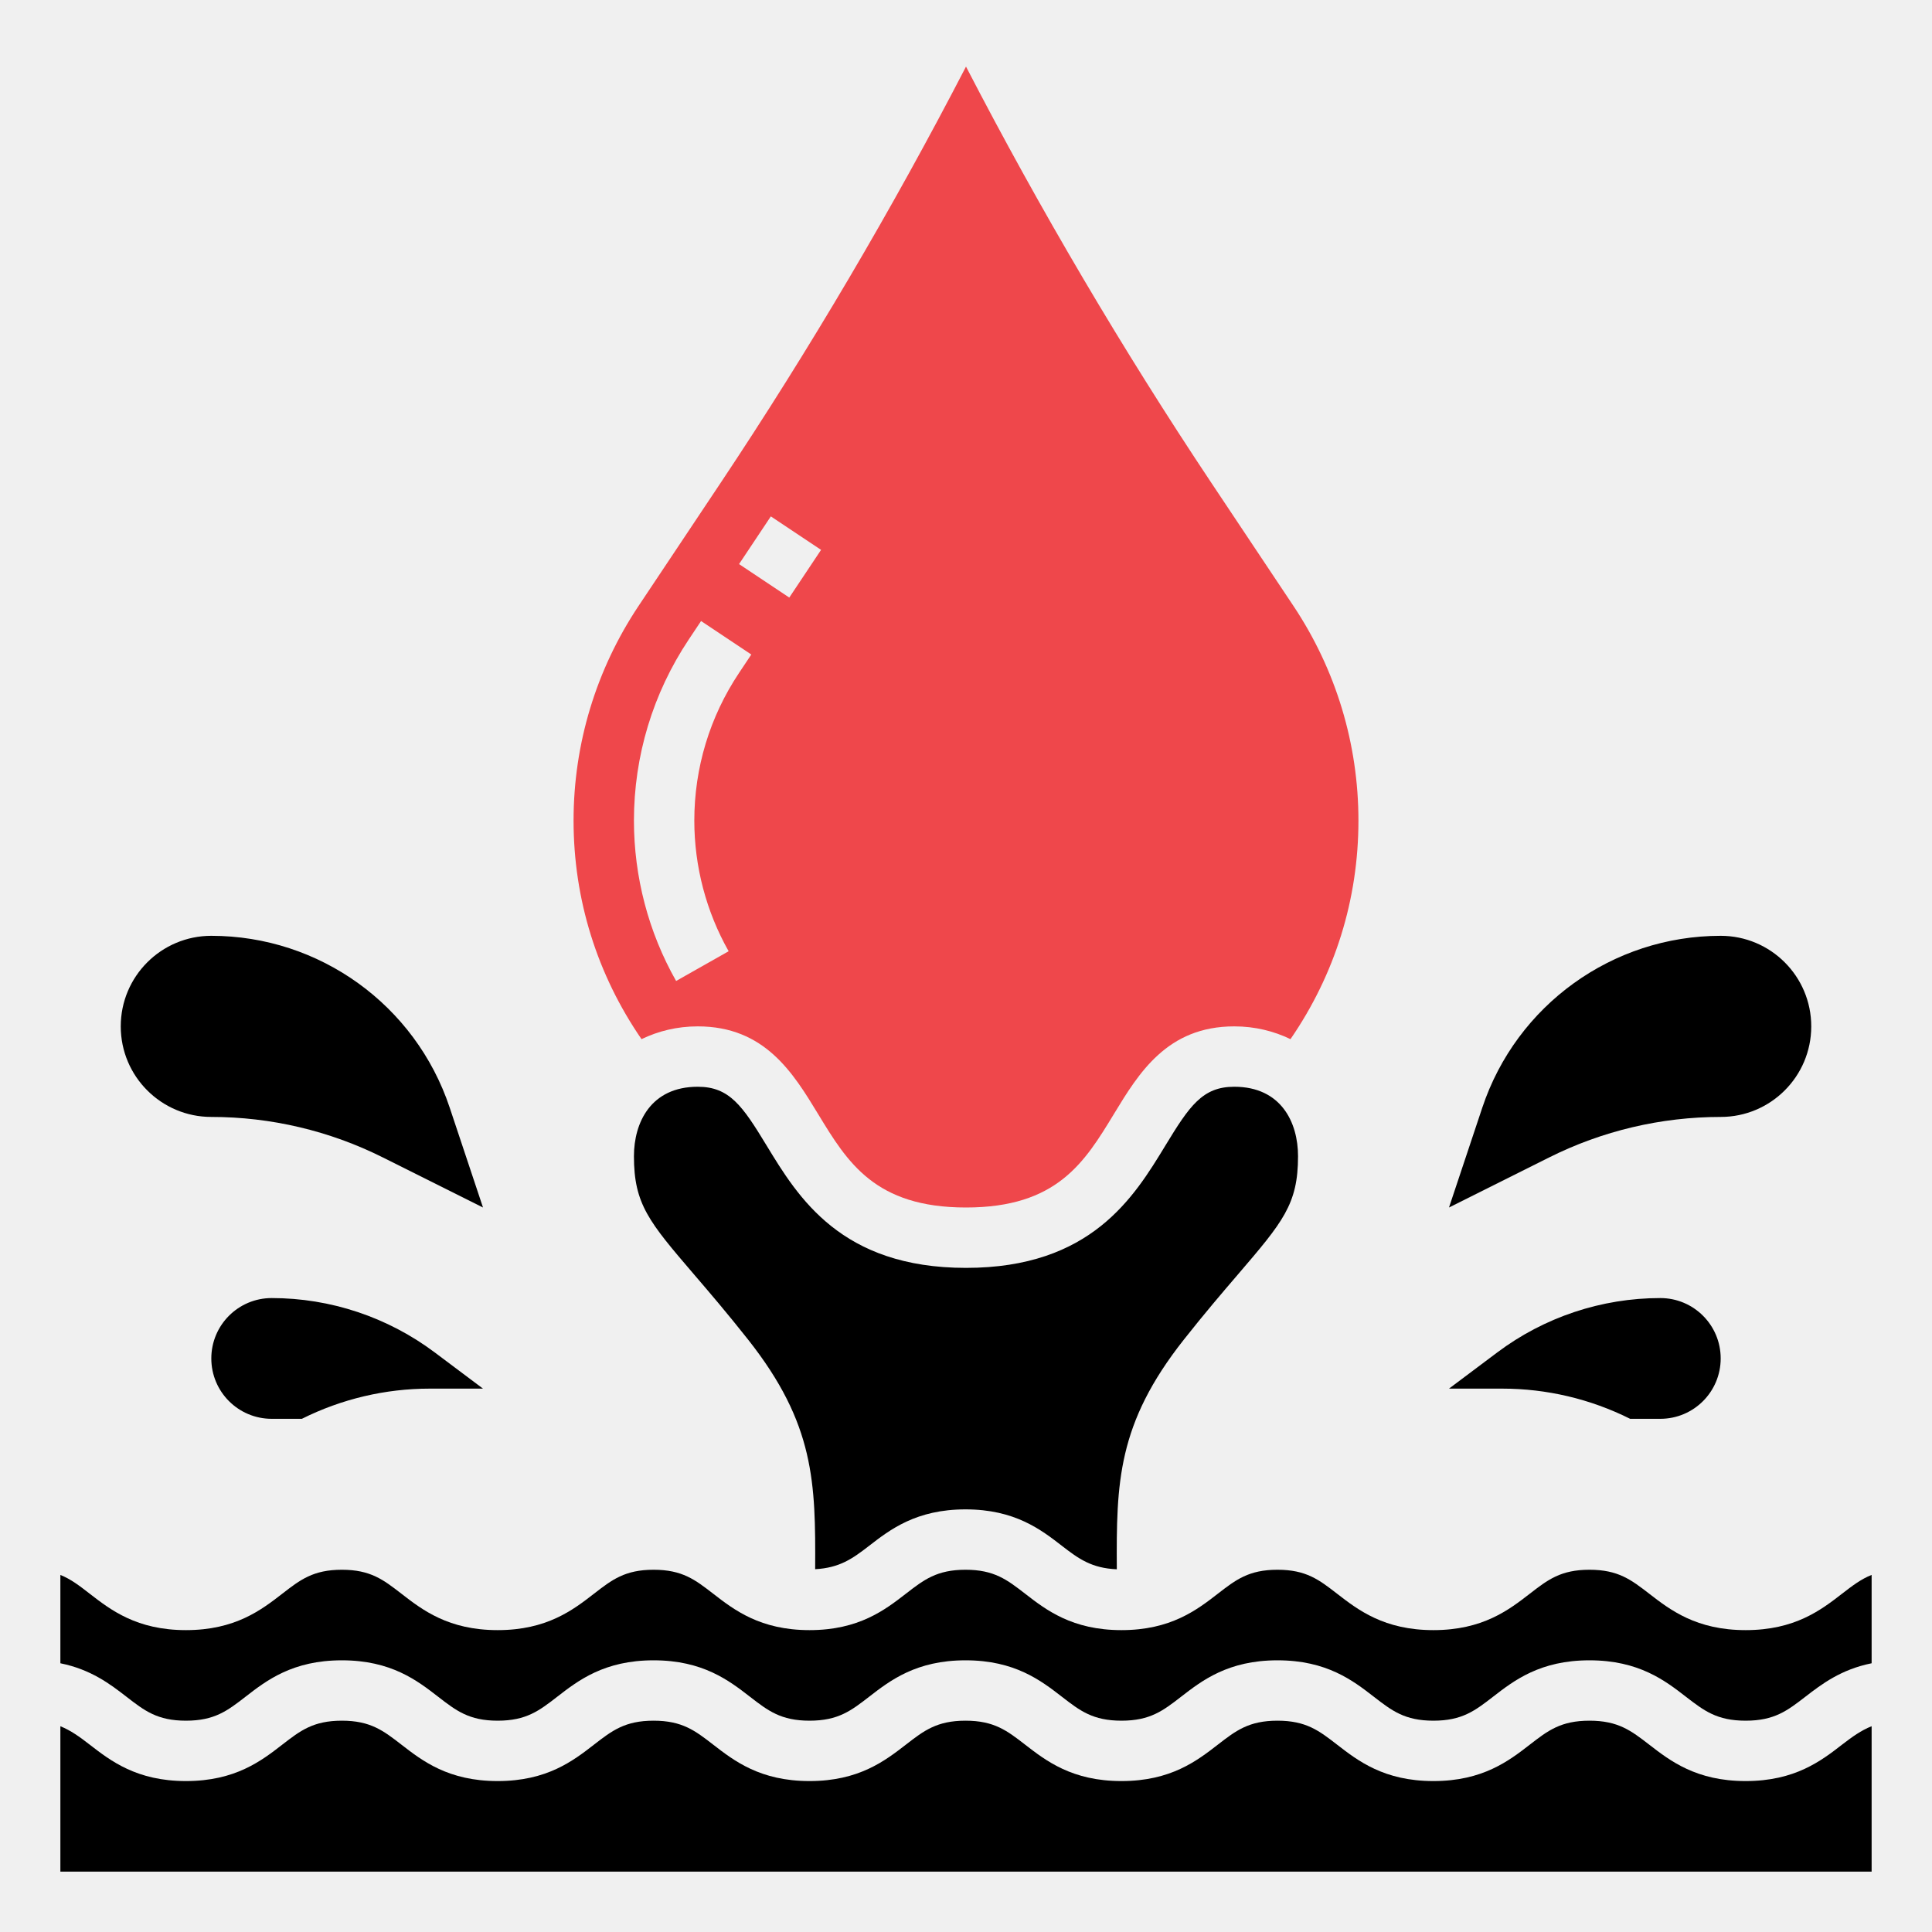
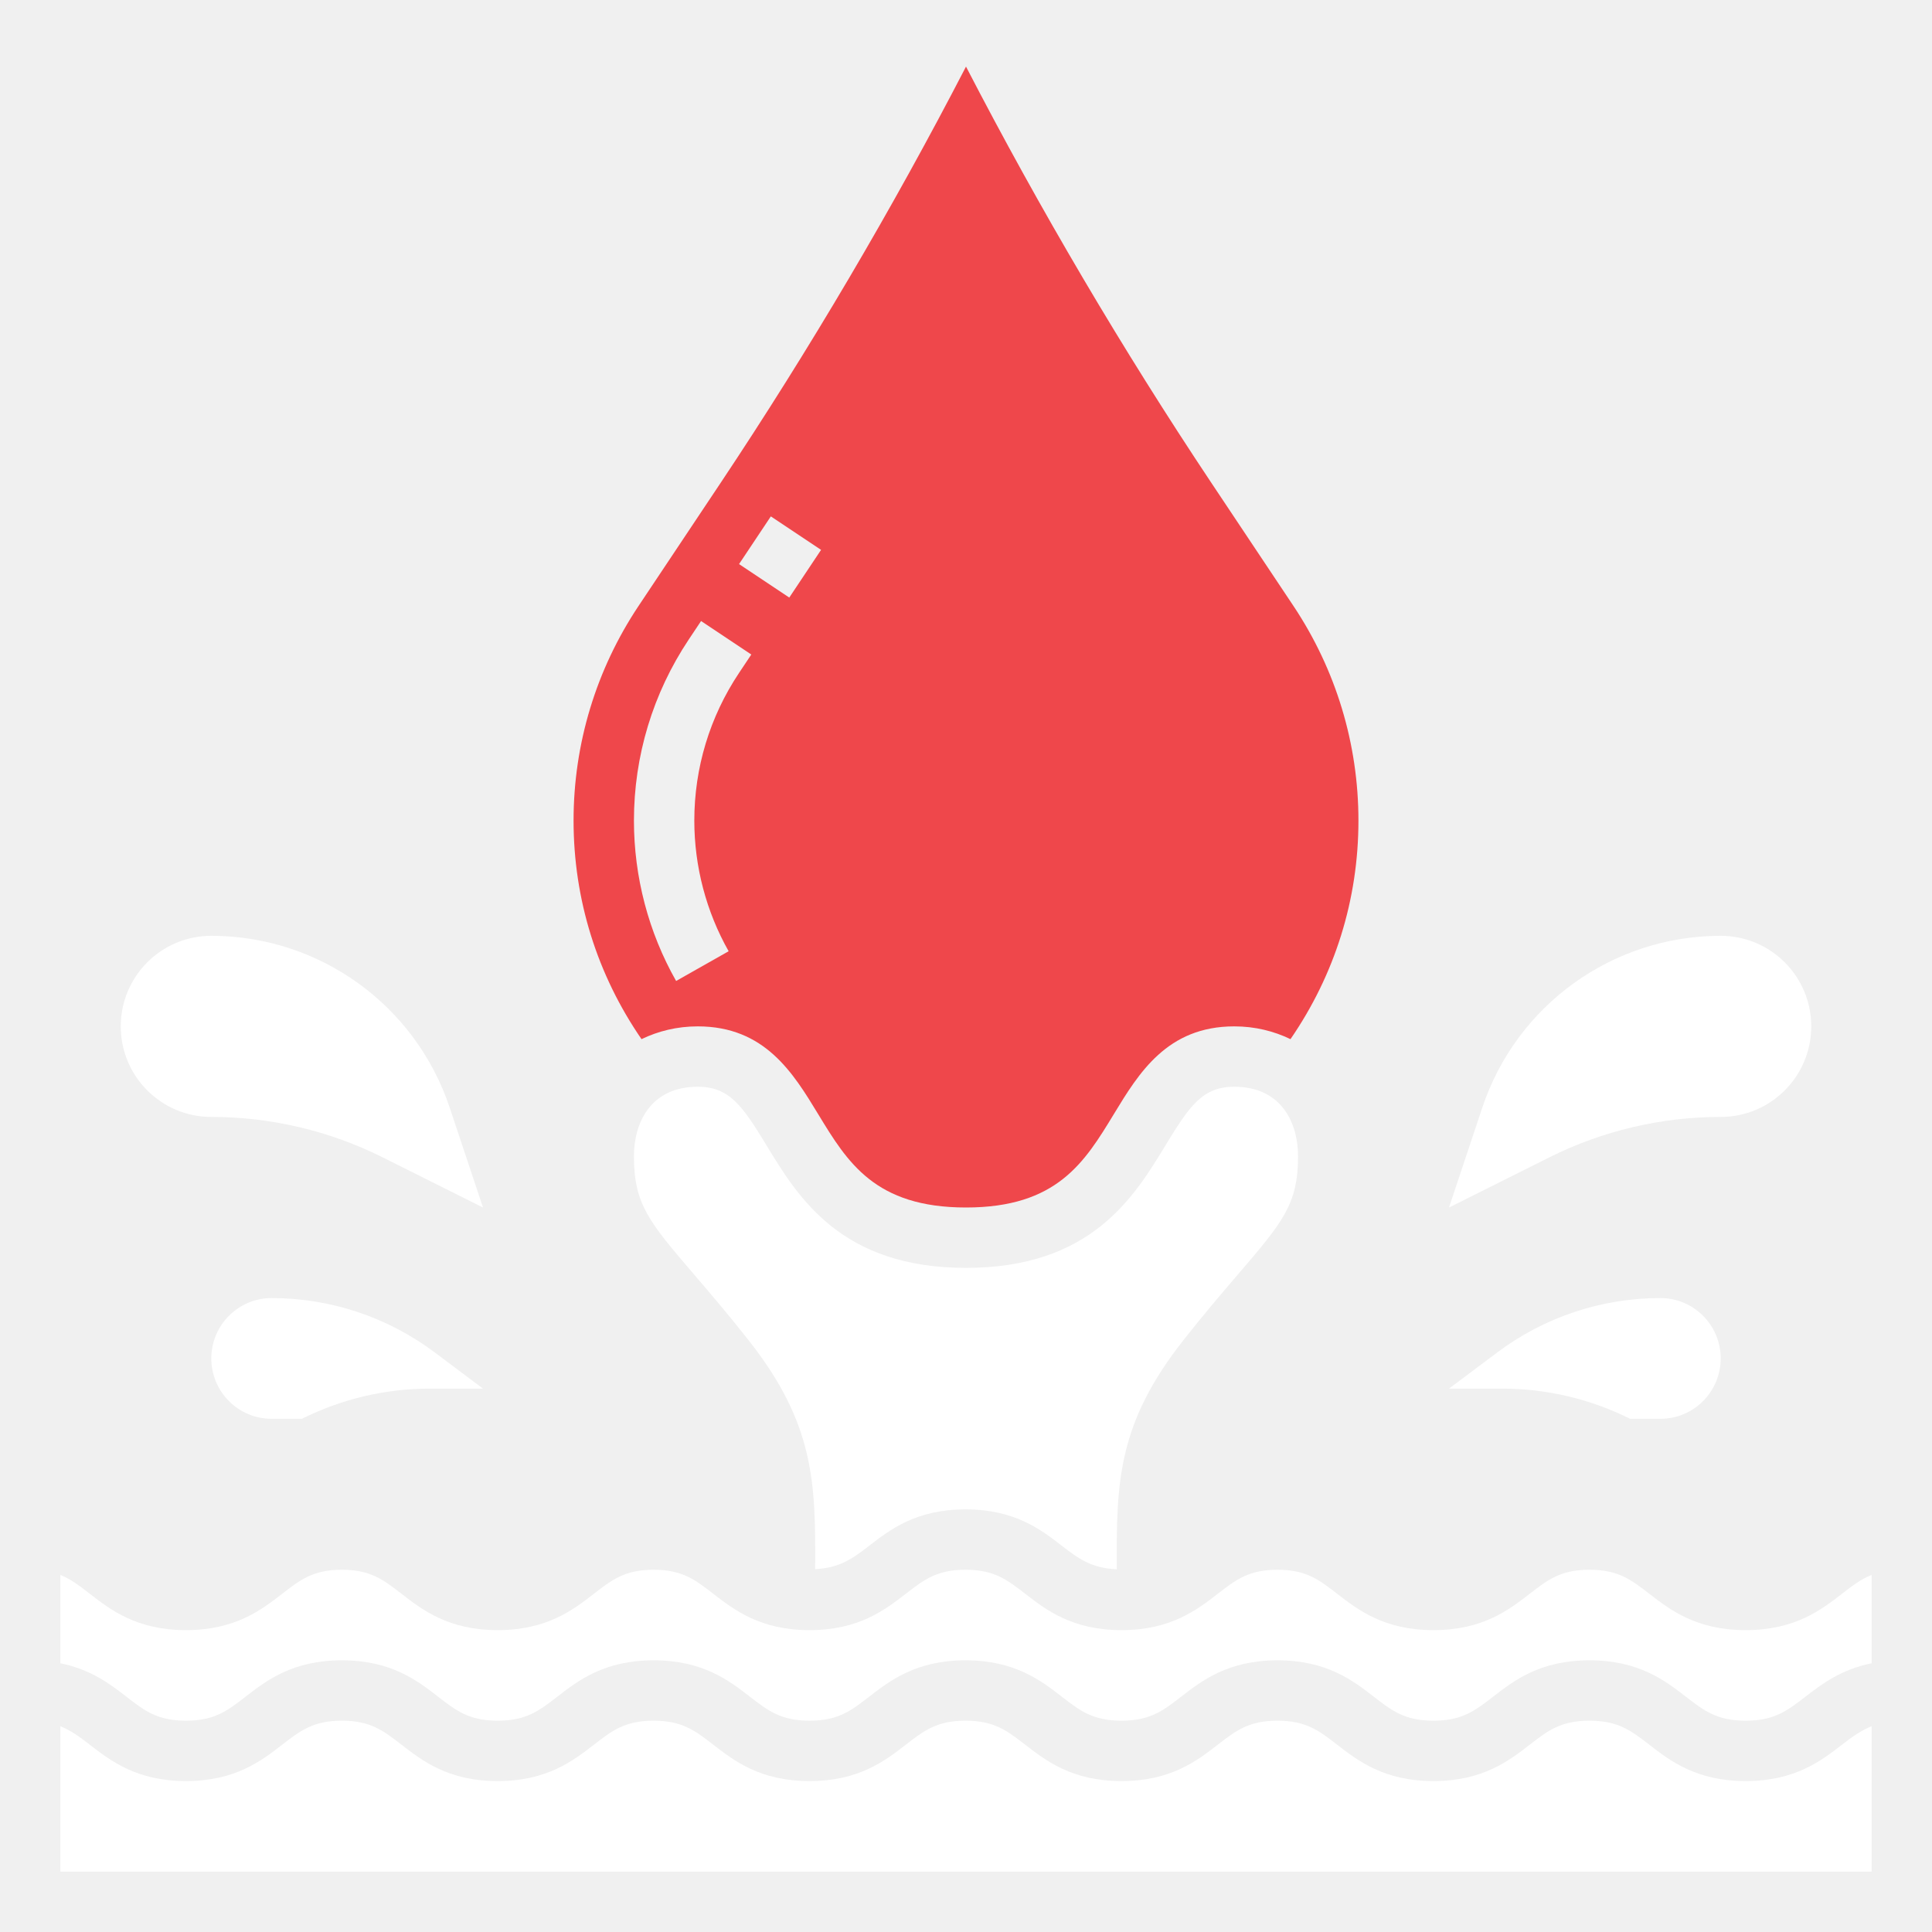
<svg xmlns="http://www.w3.org/2000/svg" width="64" height="64">
  <g class="layer">
    <g id="svg_1">
-       <path d="m7,37c1.973,0 3.919,0.459 5.683,1.342l3.317,1.658l-1.103,-3.308c-1.133,-3.399 -4.314,-5.692 -7.897,-5.692c-1.657,0 -3,1.343 -3,3s1.343,3 3,3z" id="svg_2" />
-       <path d="m7,45c0,1.105 0.895,2 2,2l1,0c1.315,-0.658 2.766,-1 4.236,-1l1.764,0l-1.6,-1.2c-1.558,-1.168 -3.453,-1.8 -5.4,-1.8c-1.105,0 -2,0.895 -2,2z" id="svg_3" />
-       <path d="m57,37c1.657,0 3,-1.343 3,-3s-1.343,-3 -3,-3c-3.583,0 -6.764,2.293 -7.897,5.692l-1.103,3.308l3.317,-1.658c1.764,-0.883 3.71,-1.342 5.683,-1.342z" id="svg_4" />
-       <path d="m54,47l1,0c1.105,0 2,-0.895 2,-2c0,-1.105 -0.895,-2 -2,-2c-1.947,0 -3.842,0.632 -5.4,1.8l-1.6,1.2l1.764,0c1.47,0 2.921,0.342 4.236,1z" id="svg_5" />
+       <path d="m7,37c1.973,0 3.919,0.459 5.683,1.342l3.317,1.658l-1.103,-3.308c-1.133,-3.399 -4.314,-5.692 -7.897,-5.692c-1.657,0 -3,1.343 -3,3s1.343,3 3,3z" fill="#ffffff" id="svg_2" />
+       <path d="m7,45c0,1.105 0.895,2 2,2l1,0c1.315,-0.658 2.766,-1 4.236,-1l1.764,0l-1.6,-1.2c-1.558,-1.168 -3.453,-1.8 -5.4,-1.8c-1.105,0 -2,0.895 -2,2z" fill="#ffffff" id="svg_3" />
+       <path d="m57,37c1.657,0 3,-1.343 3,-3s-1.343,-3 -3,-3c-3.583,0 -6.764,2.293 -7.897,5.692l-1.103,3.308l3.317,-1.658c1.764,-0.883 3.71,-1.342 5.683,-1.342z" fill="#ffffff" id="svg_4" />
+       <path d="m54,47l1,0c1.105,0 2,-0.895 2,-2c0,-1.105 -0.895,-2 -2,-2c-1.947,0 -3.842,0.632 -5.4,1.8l-1.6,1.2l1.764,0c1.47,0 2.921,0.342 4.236,1z" fill="#ffffff" id="svg_5" />
      <path d="m23.114,34c2.223,0 3.162,1.546 3.991,2.911c0.966,1.589 1.878,3.089 4.895,3.089s3.929,-1.5 4.895,-3.089c0.829,-1.365 1.768,-2.911 3.991,-2.911c0.691,0 1.313,0.158 1.863,0.423c1.469,-2.136 2.251,-4.622 2.251,-7.239c0,-2.538 -0.744,-4.997 -2.152,-7.11l-2.719,-4.077c-2.951,-4.428 -5.681,-9.059 -8.129,-13.791c-2.448,4.732 -5.178,9.363 -8.129,13.791l-2.719,4.077c-1.408,2.113 -2.152,4.571 -2.152,7.109c0,2.618 0.782,5.104 2.251,7.24c0.55,-0.265 1.172,-0.423 1.863,-0.423zm2.421,-16.894l1.664,1.109l-1.053,1.58l-1.664,-1.109l1.053,-1.58zm-2.719,4.078l0.408,-0.612l1.664,1.11l-0.408,0.612c-0.969,1.453 -1.48,3.145 -1.48,4.89c0,1.517 0.394,3.013 1.137,4.327l-1.74,0.985c-0.915,-1.613 -1.397,-3.45 -1.397,-5.312c0,-2.142 0.628,-4.217 1.816,-6z" fill="#ef474b" id="svg_6" />
-       <path d="m40.886,36c-1.051,0 -1.482,0.633 -2.282,1.949c-1.04,1.71 -2.462,4.051 -6.604,4.051s-5.564,-2.341 -6.604,-4.051c-0.799,-1.316 -1.231,-1.949 -2.282,-1.949c-1.558,0 -2.114,1.189 -2.114,2.302c0,1.591 0.502,2.177 1.992,3.917c0.507,0.591 1.103,1.287 1.793,2.161c2.203,2.79 2.234,4.733 2.218,7.602c0.811,-0.045 1.236,-0.348 1.785,-0.773c0.696,-0.539 1.563,-1.209 3.196,-1.209s2.499,0.67 3.195,1.209c0.556,0.431 0.984,0.739 1.817,0.776c-0.016,-2.871 0.014,-4.814 2.218,-7.605c0.69,-0.875 1.286,-1.57 1.793,-2.161c1.49,-1.74 1.992,-2.326 1.992,-3.917c0.001,-1.113 -0.555,-2.302 -2.113,-2.302z" id="svg_7" />
-       <path d="m61.024,52.791c-0.696,0.539 -1.562,1.209 -3.197,1.209s-2.502,-0.67 -3.198,-1.209c-0.595,-0.459 -1.024,-0.791 -1.976,-0.791c-0.951,0 -1.38,0.332 -1.973,0.791c-0.696,0.539 -1.562,1.209 -3.196,1.209s-2.499,-0.67 -3.195,-1.209c-0.593,-0.459 -1.021,-0.791 -1.971,-0.791c-0.95,0 -1.379,0.332 -1.972,0.791c-0.696,0.539 -1.562,1.209 -3.196,1.209s-2.499,-0.67 -3.195,-1.209c-0.593,-0.459 -1.021,-0.791 -1.971,-0.791c-0.95,0 -1.379,0.332 -1.972,0.791c-0.696,0.539 -1.562,1.209 -3.195,1.209c-1.634,0 -2.499,-0.67 -3.195,-1.209c-0.593,-0.459 -1.021,-0.791 -1.971,-0.791s-1.378,0.332 -1.971,0.791c-0.695,0.539 -1.561,1.209 -3.194,1.209c-1.632,0 -2.497,-0.67 -3.192,-1.209c-0.593,-0.459 -1.021,-0.791 -1.969,-0.791c-0.949,0 -1.378,0.332 -1.971,0.791c-0.695,0.539 -1.561,1.209 -3.194,1.209c-1.632,0 -2.497,-0.671 -3.192,-1.209c-0.334,-0.259 -0.615,-0.478 -0.968,-0.619l0,2.926c1.013,0.204 1.656,0.695 2.192,1.111c0.592,0.459 1.02,0.791 1.968,0.791c0.949,0 1.377,-0.332 1.97,-0.791c0.695,-0.539 1.561,-1.209 3.195,-1.209c1.633,0 2.498,0.671 3.193,1.21c0.593,0.458 1.02,0.79 1.968,0.79c0.949,0 1.377,-0.332 1.97,-0.791c0.695,-0.539 1.562,-1.209 3.195,-1.209s2.499,0.67 3.195,1.209c0.593,0.459 1.022,0.791 1.971,0.791s1.378,-0.332 1.971,-0.791c0.696,-0.539 1.563,-1.209 3.196,-1.209s2.499,0.67 3.195,1.209c0.593,0.459 1.022,0.791 1.971,0.791c0.95,0 1.379,-0.332 1.972,-0.791c0.696,-0.539 1.563,-1.209 3.196,-1.209s2.499,0.67 3.195,1.209c0.593,0.459 1.022,0.791 1.971,0.791c0.95,0 1.379,-0.332 1.972,-0.791c0.696,-0.539 1.563,-1.209 3.197,-1.209s2.502,0.67 3.198,1.209c0.595,0.459 1.024,0.791 1.976,0.791c0.951,0 1.38,-0.332 1.975,-0.791c0.538,-0.416 1.182,-0.907 2.198,-1.111l0,-2.927c-0.355,0.141 -0.639,0.36 -0.976,0.62z" id="svg_8" />
-       <path d="m57.827,59c-1.635,0 -2.502,-0.67 -3.198,-1.209c-0.595,-0.459 -1.024,-0.791 -1.976,-0.791c-0.951,0 -1.38,0.332 -1.973,0.791c-0.696,0.539 -1.562,1.209 -3.196,1.209s-2.499,-0.67 -3.195,-1.209c-0.593,-0.459 -1.021,-0.791 -1.971,-0.791c-0.95,0 -1.379,0.332 -1.972,0.791c-0.696,0.539 -1.562,1.209 -3.196,1.209s-2.499,-0.67 -3.195,-1.209c-0.593,-0.459 -1.021,-0.791 -1.971,-0.791c-0.95,0 -1.379,0.332 -1.972,0.791c-0.696,0.539 -1.562,1.209 -3.195,1.209c-1.634,0 -2.499,-0.67 -3.195,-1.209c-0.593,-0.459 -1.021,-0.791 -1.971,-0.791s-1.378,0.332 -1.971,0.791c-0.695,0.539 -1.561,1.209 -3.194,1.209c-1.632,0 -2.497,-0.67 -3.192,-1.209c-0.593,-0.459 -1.021,-0.791 -1.969,-0.791c-0.949,0 -1.378,0.332 -1.971,0.791c-0.695,0.539 -1.561,1.209 -3.194,1.209c-1.632,0 -2.497,-0.671 -3.192,-1.209c-0.331,-0.257 -0.62,-0.466 -0.968,-0.607l0,4.816l60,0l0,-4.817c-0.351,0.141 -0.642,0.35 -0.976,0.608c-0.696,0.539 -1.562,1.209 -3.197,1.209z" id="svg_9" />
+       <path d="m40.886,36c-1.051,0 -1.482,0.633 -2.282,1.949c-1.04,1.71 -2.462,4.051 -6.604,4.051s-5.564,-2.341 -6.604,-4.051c-0.799,-1.316 -1.231,-1.949 -2.282,-1.949c-1.558,0 -2.114,1.189 -2.114,2.302c0,1.591 0.502,2.177 1.992,3.917c0.507,0.591 1.103,1.287 1.793,2.161c2.203,2.79 2.234,4.733 2.218,7.602c0.811,-0.045 1.236,-0.348 1.785,-0.773c0.696,-0.539 1.563,-1.209 3.196,-1.209s2.499,0.67 3.195,1.209c0.556,0.431 0.984,0.739 1.817,0.776c-0.016,-2.871 0.014,-4.814 2.218,-7.605c0.69,-0.875 1.286,-1.57 1.793,-2.161c1.49,-1.74 1.992,-2.326 1.992,-3.917c0.001,-1.113 -0.555,-2.302 -2.113,-2.302z" fill="#ffffff" id="svg_7" />
+       <path d="m61.024,52.791c-0.696,0.539 -1.562,1.209 -3.197,1.209s-2.502,-0.67 -3.198,-1.209c-0.595,-0.459 -1.024,-0.791 -1.976,-0.791c-0.951,0 -1.38,0.332 -1.973,0.791c-0.696,0.539 -1.562,1.209 -3.196,1.209s-2.499,-0.67 -3.195,-1.209c-0.593,-0.459 -1.021,-0.791 -1.971,-0.791c-0.95,0 -1.379,0.332 -1.972,0.791c-0.696,0.539 -1.562,1.209 -3.196,1.209s-2.499,-0.67 -3.195,-1.209c-0.593,-0.459 -1.021,-0.791 -1.971,-0.791c-0.95,0 -1.379,0.332 -1.972,0.791c-0.696,0.539 -1.562,1.209 -3.195,1.209c-1.634,0 -2.499,-0.67 -3.195,-1.209c-0.593,-0.459 -1.021,-0.791 -1.971,-0.791s-1.378,0.332 -1.971,0.791c-0.695,0.539 -1.561,1.209 -3.194,1.209c-1.632,0 -2.497,-0.67 -3.192,-1.209c-0.593,-0.459 -1.021,-0.791 -1.969,-0.791c-0.949,0 -1.378,0.332 -1.971,0.791c-0.695,0.539 -1.561,1.209 -3.194,1.209c-1.632,0 -2.497,-0.671 -3.192,-1.209c-0.334,-0.259 -0.615,-0.478 -0.968,-0.619l0,2.926c1.013,0.204 1.656,0.695 2.192,1.111c0.592,0.459 1.02,0.791 1.968,0.791c0.949,0 1.377,-0.332 1.97,-0.791c0.695,-0.539 1.561,-1.209 3.195,-1.209c1.633,0 2.498,0.671 3.193,1.21c0.593,0.458 1.02,0.79 1.968,0.79c0.949,0 1.377,-0.332 1.97,-0.791c0.695,-0.539 1.562,-1.209 3.195,-1.209s2.499,0.67 3.195,1.209c0.593,0.459 1.022,0.791 1.971,0.791s1.378,-0.332 1.971,-0.791c0.696,-0.539 1.563,-1.209 3.196,-1.209s2.499,0.67 3.195,1.209c0.593,0.459 1.022,0.791 1.971,0.791c0.95,0 1.379,-0.332 1.972,-0.791c0.696,-0.539 1.563,-1.209 3.196,-1.209s2.499,0.67 3.195,1.209c0.593,0.459 1.022,0.791 1.971,0.791c0.95,0 1.379,-0.332 1.972,-0.791c0.696,-0.539 1.563,-1.209 3.197,-1.209s2.502,0.67 3.198,1.209c0.595,0.459 1.024,0.791 1.976,0.791c0.951,0 1.38,-0.332 1.975,-0.791c0.538,-0.416 1.182,-0.907 2.198,-1.111l0,-2.927c-0.355,0.141 -0.639,0.36 -0.976,0.62z" fill="#ffffff" id="svg_8" />
+       <path d="m57.827,59c-1.635,0 -2.502,-0.67 -3.198,-1.209c-0.595,-0.459 -1.024,-0.791 -1.976,-0.791c-0.951,0 -1.38,0.332 -1.973,0.791c-0.696,0.539 -1.562,1.209 -3.196,1.209s-2.499,-0.67 -3.195,-1.209c-0.593,-0.459 -1.021,-0.791 -1.971,-0.791c-0.95,0 -1.379,0.332 -1.972,0.791c-0.696,0.539 -1.562,1.209 -3.196,1.209s-2.499,-0.67 -3.195,-1.209c-0.593,-0.459 -1.021,-0.791 -1.971,-0.791c-0.95,0 -1.379,0.332 -1.972,0.791c-0.696,0.539 -1.562,1.209 -3.195,1.209c-1.634,0 -2.499,-0.67 -3.195,-1.209c-0.593,-0.459 -1.021,-0.791 -1.971,-0.791s-1.378,0.332 -1.971,0.791c-0.695,0.539 -1.561,1.209 -3.194,1.209c-1.632,0 -2.497,-0.67 -3.192,-1.209c-0.593,-0.459 -1.021,-0.791 -1.969,-0.791c-0.949,0 -1.378,0.332 -1.971,0.791c-0.695,0.539 -1.561,1.209 -3.194,1.209c-1.632,0 -2.497,-0.671 -3.192,-1.209c-0.331,-0.257 -0.62,-0.466 -0.968,-0.607l0,4.816l60,0l0,-4.817c-0.351,0.141 -0.642,0.35 -0.976,0.608c-0.696,0.539 -1.562,1.209 -3.197,1.209z" fill="#ffffff" id="svg_9" />
    </g>
  </g>
</svg>
